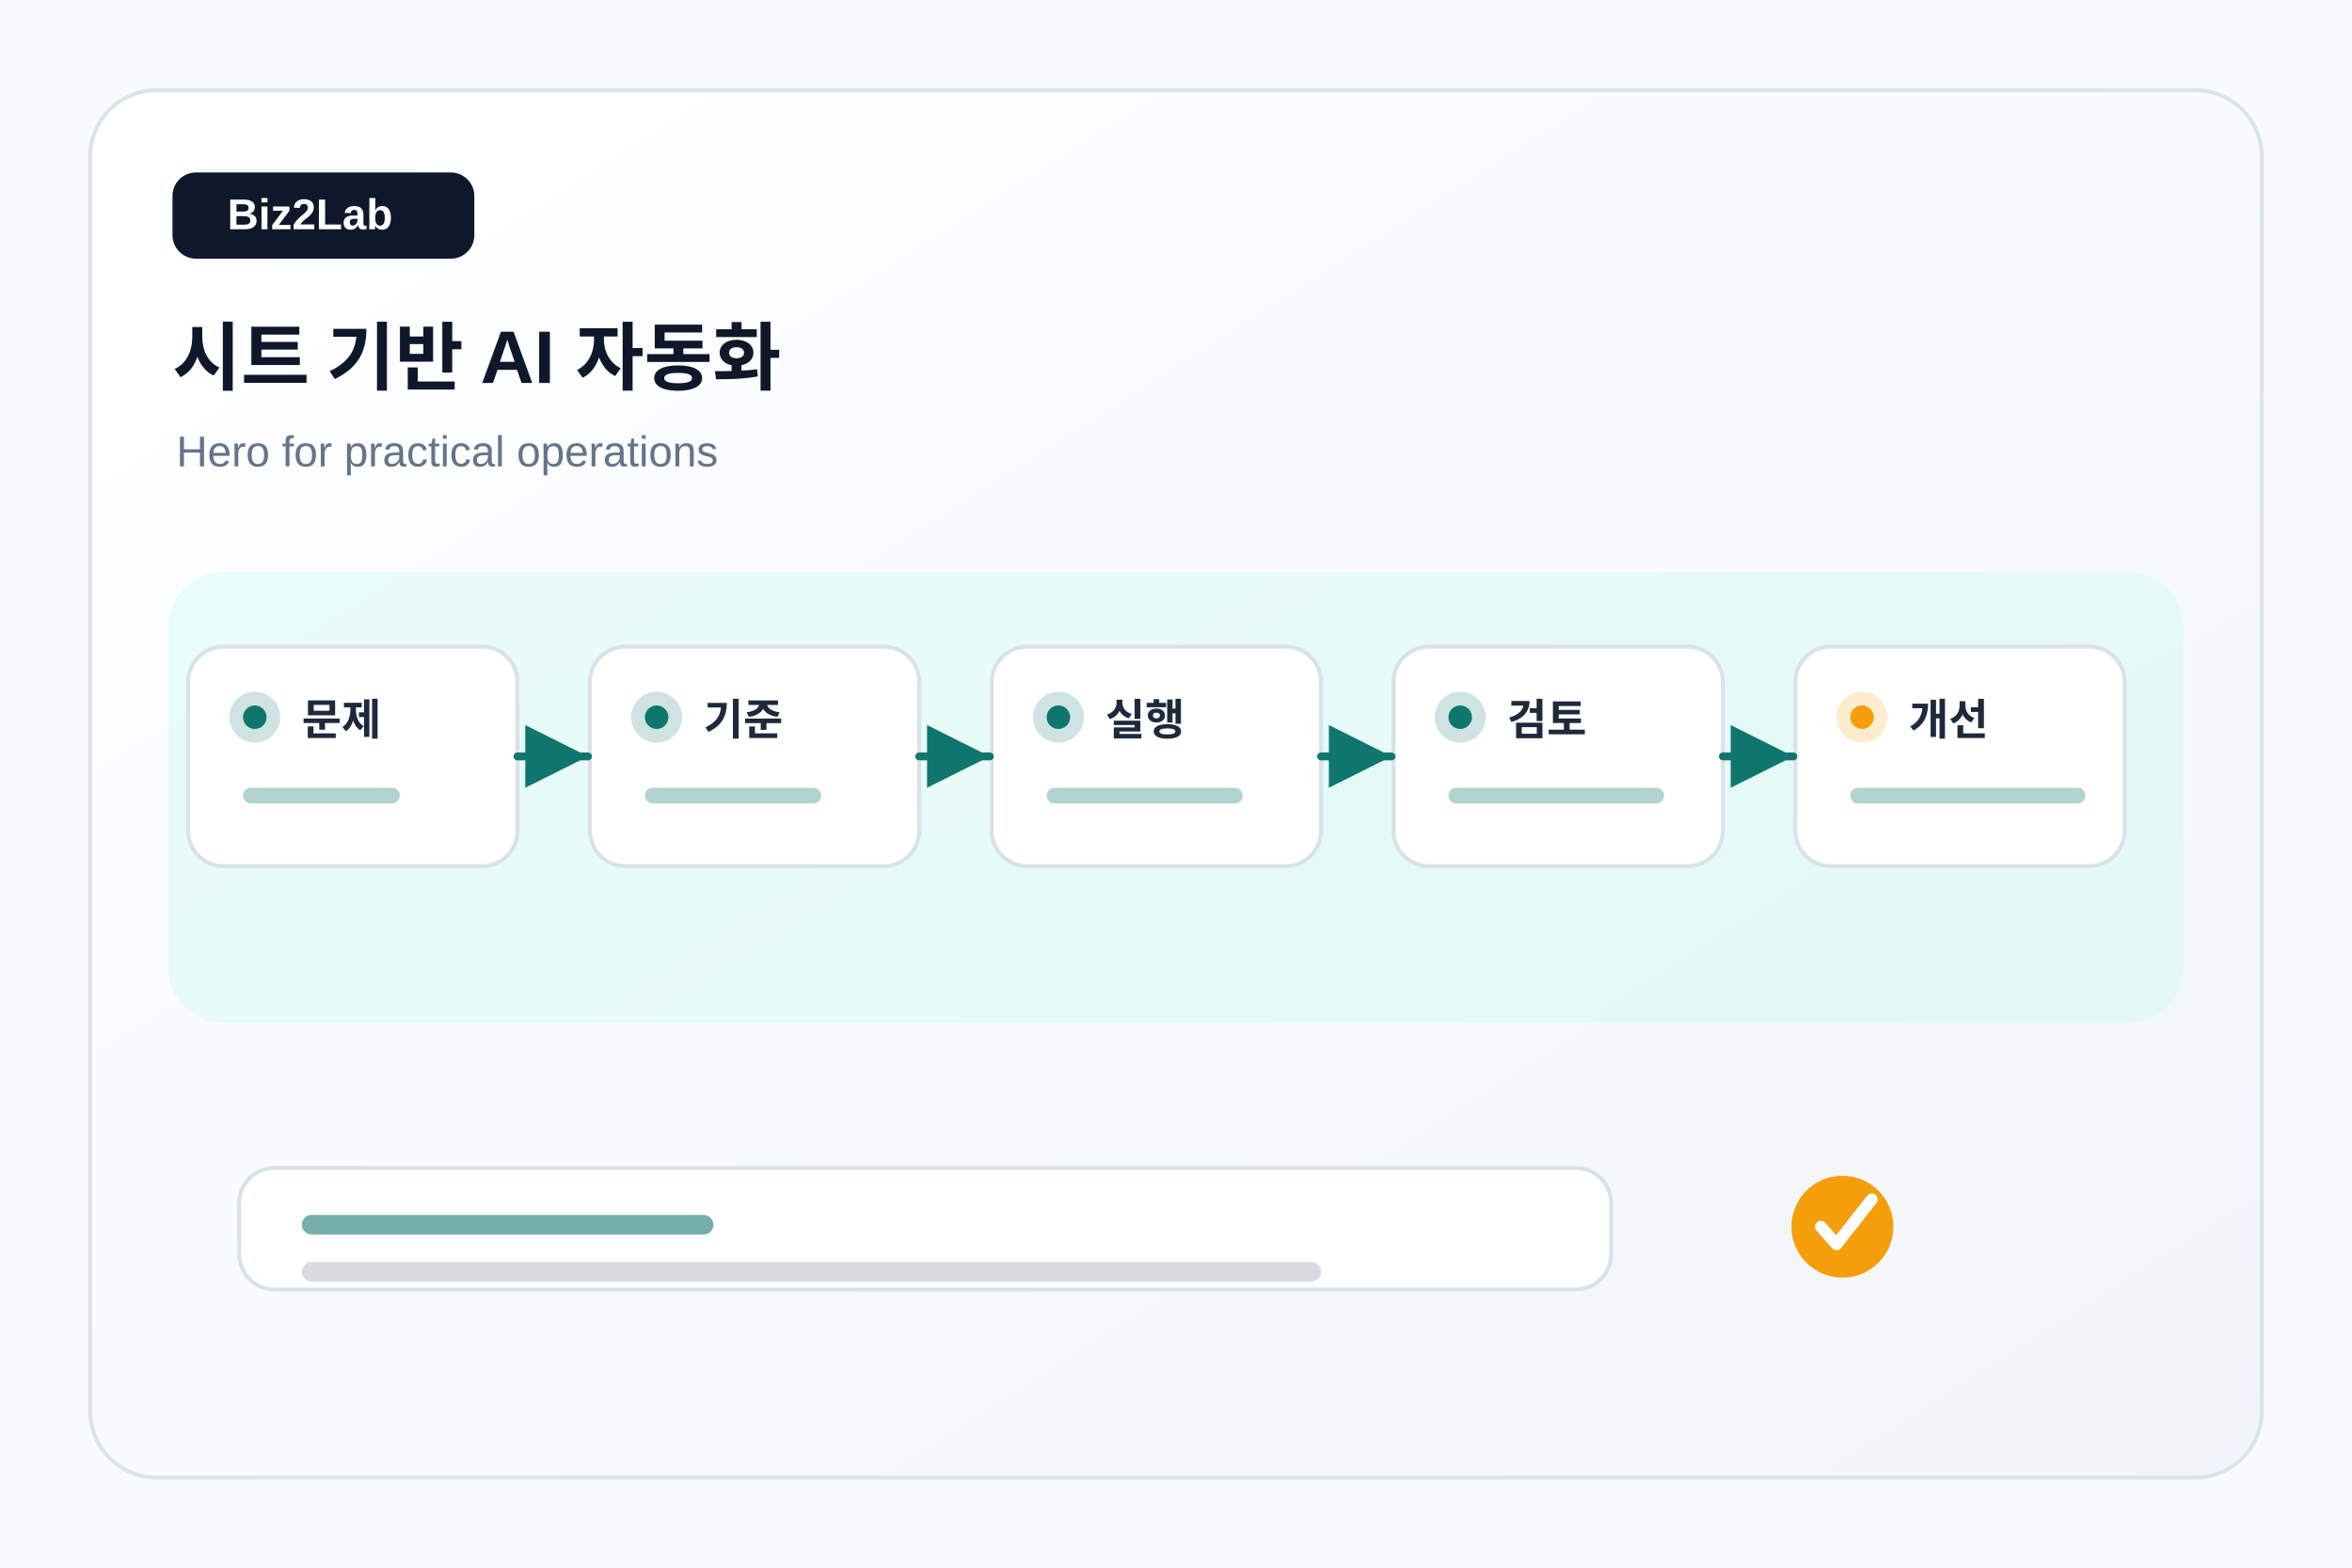
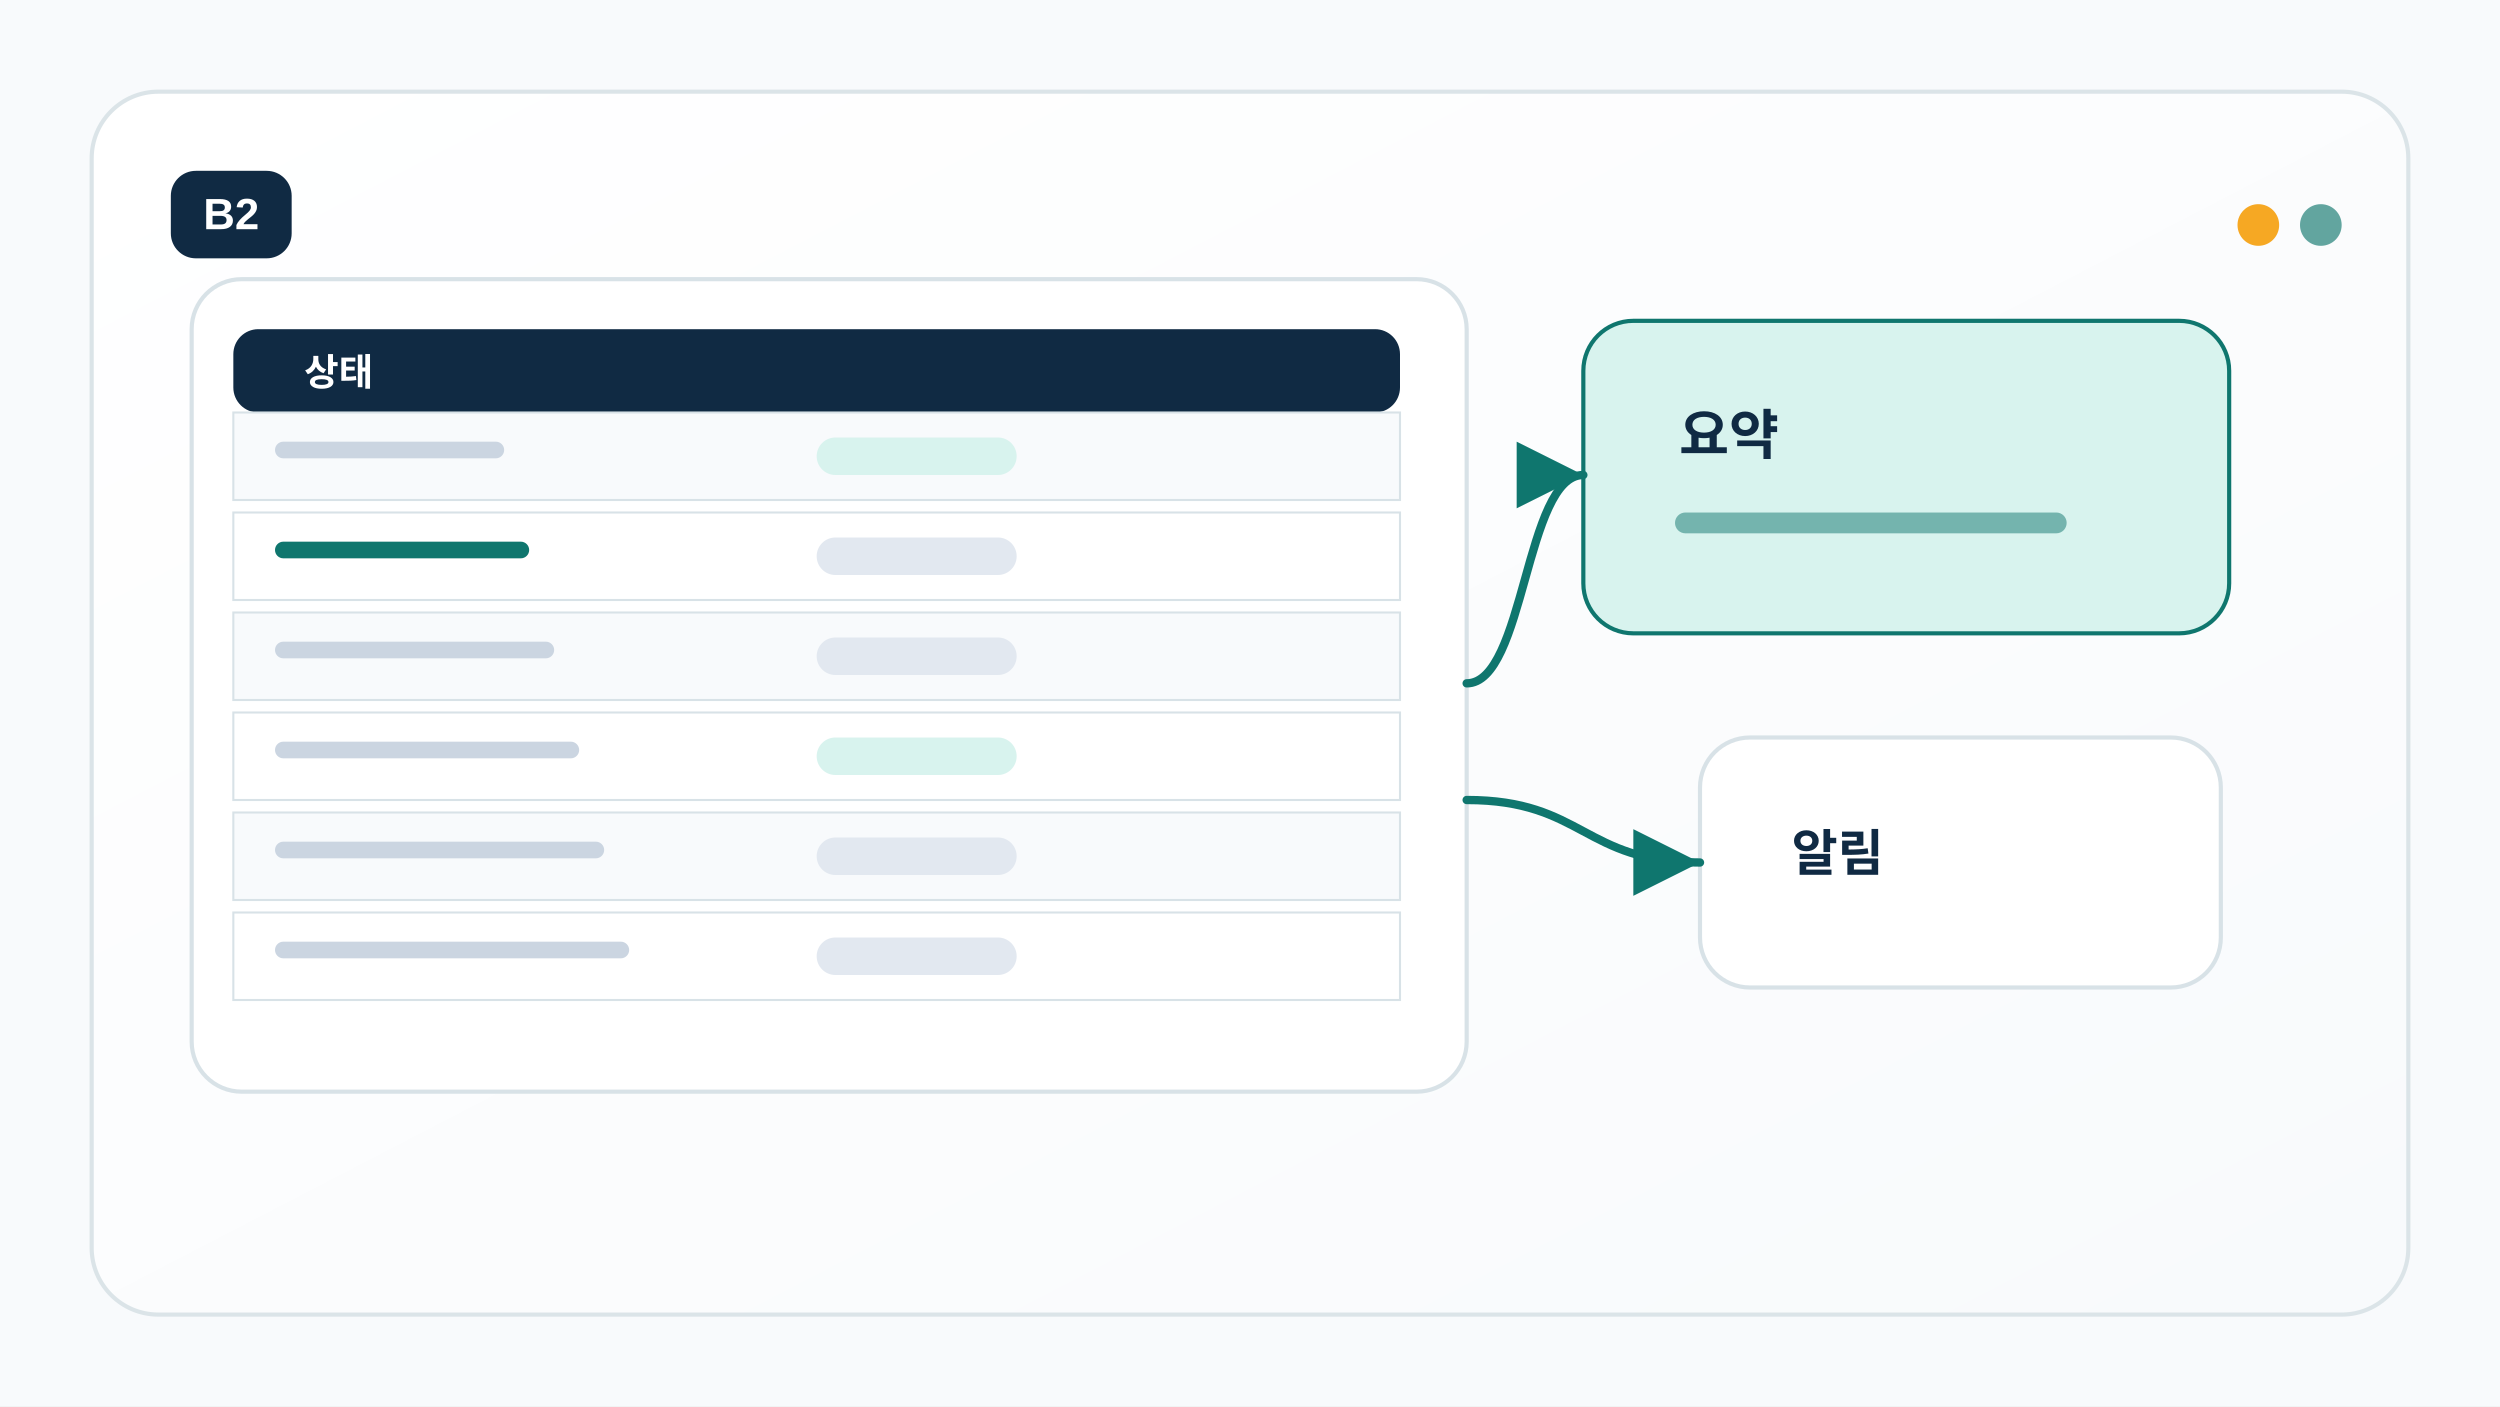
- <svg xmlns="http://www.w3.org/2000/svg" width="1200" height="800" viewBox="0 0 1200 800" role="img">
+ <svg xmlns="http://www.w3.org/2000/svg" width="1200" height="675" viewBox="0 0 1200 675" role="img">
  <defs>
    <marker id="arrow" markerWidth="12" markerHeight="12" refX="10" refY="6" orient="auto" markerUnits="strokeWidth">
      <path d="M2,2 L10,6 L2,10 Z" fill="#0f766e" />
    </marker>
-     <linearGradient id="bg" x1="0" x2="1" y1="0" y2="1">
+     <linearGradient id="panel" x1="0" x2="1" y1="0" y2="1">
      <stop offset="0" stop-color="#ffffff" />
-       <stop offset="1" stop-color="#f1f5f9" />
+       <stop offset="1" stop-color="#f8fafc" />
    </linearGradient>
  </defs>
-   <rect width="1200" height="800" fill="#f8fafc" />
-   <rect x="46" y="46" width="1108" height="708" rx="34" fill="url(#bg)" stroke="#dbe4e8" stroke-width="2" />
-   <rect x="88" y="88" width="154" height="44" rx="12" fill="#0f172a" />
-   <text x="116" y="117" fill="#ffffff" font-family="Arial, sans-serif" font-size="22" font-weight="800">Biz2Lab</text>
-   <text x="88" y="196" fill="#0f172a" font-family="Arial, 'Malgun Gothic', sans-serif" font-size="38" font-weight="800">시트 기반 AI 자동화</text>
-   <text x="90" y="238" fill="#64748b" font-family="Arial, sans-serif" font-size="22">Hero for practical operations</text>
-   <rect x="86" y="292" width="1028" height="230" rx="28" fill="#ccfbf1" opacity="0.42" />
-   <g>
-     <rect x="96" y="330" width="168" height="112" rx="18" fill="#ffffff" stroke="#d8e2e7" stroke-width="2" />
-     <circle cx="130" cy="366" r="13" fill="#0f766e" opacity="0.2" />
-     <circle cx="130" cy="366" r="6" fill="#0f766e" />
-     <text x="154" y="375" fill="#1e293b" font-family="Arial, 'Malgun Gothic', sans-serif" font-size="22" font-weight="700">문제</text>
-     <rect x="124" y="402" width="80" height="8" rx="4" fill="#0f766e" opacity="0.32" />
+   <rect width="1200" height="675" fill="#f8fafc" />
+   <rect x="44" y="44" width="1112" height="587" rx="32" fill="url(#panel)" stroke="#dbe4e8" stroke-width="2" />
+   <rect x="82" y="82" width="58" height="42" rx="12" fill="#102a43" />
+   <text x="111" y="110" text-anchor="middle" fill="#ffffff" font-family="Arial, 'Malgun Gothic', sans-serif" font-size="21" font-weight="700">B2</text>
+   <g opacity="0.9">
+     <circle cx="1084" cy="108" r="10" fill="#f59e0b" />
+     <circle cx="1114" cy="108" r="10" fill="#0f766e" opacity="0.72" />
  </g>
-   <g>
-     <rect x="301" y="330" width="168" height="112" rx="18" fill="#ffffff" stroke="#d8e2e7" stroke-width="2" />
-     <circle cx="335" cy="366" r="13" fill="#0f766e" opacity="0.2" />
-     <circle cx="335" cy="366" r="6" fill="#0f766e" />
-     <text x="359" y="375" fill="#1e293b" font-family="Arial, 'Malgun Gothic', sans-serif" font-size="22" font-weight="700">기준</text>
-     <rect x="329" y="402" width="90" height="8" rx="4" fill="#0f766e" opacity="0.32" />
+   <g data-family="spreadsheet-ai-panel">
+     <rect x="92" y="134" width="612" height="390" rx="24" fill="#ffffff" stroke="#d8e2e7" stroke-width="2" />
+     <rect x="112" y="158" width="560" height="40" rx="12" fill="#102a43" />
+     <text x="146" y="185" text-anchor="start" fill="#ffffff" font-family="Arial, 'Malgun Gothic', sans-serif" font-size="18" font-weight="700">상태</text>
+     <rect x="112" y="198" width="560" height="42" fill="#f8fafc" stroke="#d8e2e7" />
+     <rect x="132" y="212" width="110" height="8" rx="4" fill="#cbd5e1" />
+     <rect x="392" y="210" width="96" height="18" rx="9" fill="#d8f3ee" />
+     <rect x="112" y="246" width="560" height="42" fill="#ffffff" stroke="#d8e2e7" />
+     <rect x="132" y="260" width="122" height="8" rx="4" fill="#0f766e" />
+     <rect x="392" y="258" width="96" height="18" rx="9" fill="#e2e8f0" />
+     <rect x="112" y="294" width="560" height="42" fill="#f8fafc" stroke="#d8e2e7" />
+     <rect x="132" y="308" width="134" height="8" rx="4" fill="#cbd5e1" />
+     <rect x="392" y="306" width="96" height="18" rx="9" fill="#e2e8f0" />
+     <rect x="112" y="342" width="560" height="42" fill="#ffffff" stroke="#d8e2e7" />
+     <rect x="132" y="356" width="146" height="8" rx="4" fill="#cbd5e1" />
+     <rect x="392" y="354" width="96" height="18" rx="9" fill="#d8f3ee" />
+     <rect x="112" y="390" width="560" height="42" fill="#f8fafc" stroke="#d8e2e7" />
+     <rect x="132" y="404" width="158" height="8" rx="4" fill="#cbd5e1" />
+     <rect x="392" y="402" width="96" height="18" rx="9" fill="#e2e8f0" />
+     <rect x="112" y="438" width="560" height="42" fill="#ffffff" stroke="#d8e2e7" />
+     <rect x="132" y="452" width="170" height="8" rx="4" fill="#cbd5e1" />
+     <rect x="392" y="450" width="96" height="18" rx="9" fill="#e2e8f0" />
+     <rect x="760" y="154" width="310" height="150" rx="24" fill="#d8f3ee" stroke="#0f766e" stroke-width="2" />
+     <text x="806" y="218" text-anchor="start" fill="#102a43" font-family="Arial, 'Malgun Gothic', sans-serif" font-size="26" font-weight="700">요약</text>
+     <rect x="804" y="246" width="188" height="10" rx="5" fill="#0f766e" opacity="0.5" />
+     <rect x="816" y="354" width="250" height="120" rx="24" fill="#ffffff" stroke="#d8e2e7" stroke-width="2" />
+     <text x="860" y="418" text-anchor="start" fill="#102a43" font-family="Arial, 'Malgun Gothic', sans-serif" font-size="24" font-weight="700">알림</text>
+     <path d="M 704 328 C 732 328, 732 228, 760 228" stroke="#0f766e" stroke-width="4" fill="none" stroke-linecap="round" marker-end="url(#arrow)" />
+     <path d="M 704 384 C 760 384, 760 414, 816 414" stroke="#0f766e" stroke-width="4" fill="none" stroke-linecap="round" marker-end="url(#arrow)" />
  </g>
-   <g>
-     <rect x="506" y="330" width="168" height="112" rx="18" fill="#ffffff" stroke="#d8e2e7" stroke-width="2" />
-     <circle cx="540" cy="366" r="13" fill="#0f766e" opacity="0.2" />
-     <circle cx="540" cy="366" r="6" fill="#0f766e" />
-     <text x="564" y="375" fill="#1e293b" font-family="Arial, 'Malgun Gothic', sans-serif" font-size="22" font-weight="700">실행</text>
-     <rect x="534" y="402" width="100" height="8" rx="4" fill="#0f766e" opacity="0.32" />
-   </g>
-   <g>
-     <rect x="711" y="330" width="168" height="112" rx="18" fill="#ffffff" stroke="#d8e2e7" stroke-width="2" />
-     <circle cx="745" cy="366" r="13" fill="#0f766e" opacity="0.2" />
-     <circle cx="745" cy="366" r="6" fill="#0f766e" />
-     <text x="769" y="375" fill="#1e293b" font-family="Arial, 'Malgun Gothic', sans-serif" font-size="22" font-weight="700">검토</text>
-     <rect x="739" y="402" width="110" height="8" rx="4" fill="#0f766e" opacity="0.32" />
-   </g>
-   <g>
-     <rect x="916" y="330" width="168" height="112" rx="18" fill="#ffffff" stroke="#d8e2e7" stroke-width="2" />
-     <circle cx="950" cy="366" r="13" fill="#f59e0b" opacity="0.2" />
-     <circle cx="950" cy="366" r="6" fill="#f59e0b" />
-     <text x="974" y="375" fill="#1e293b" font-family="Arial, 'Malgun Gothic', sans-serif" font-size="22" font-weight="700">개선</text>
-     <rect x="944" y="402" width="120" height="8" rx="4" fill="#0f766e" opacity="0.32" />
-   </g>
-   <path d="M 264 386 C 276 386, 288 386, 300 386" stroke="#0f766e" stroke-width="4" fill="none" stroke-linecap="round" marker-end="url(#arrow)" />
-   <path d="M 469 386 C 481 386, 493 386, 505 386" stroke="#0f766e" stroke-width="4" fill="none" stroke-linecap="round" marker-end="url(#arrow)" />
-   <path d="M 674 386 C 686 386, 698 386, 710 386" stroke="#0f766e" stroke-width="4" fill="none" stroke-linecap="round" marker-end="url(#arrow)" />
-   <path d="M 879 386 C 891 386, 903 386, 915 386" stroke="#0f766e" stroke-width="4" fill="none" stroke-linecap="round" marker-end="url(#arrow)" />
-   <rect x="122" y="596" width="700" height="62" rx="18" fill="#ffffff" stroke="#d8e2e7" stroke-width="2" />
-   <rect x="154" y="620" width="210" height="10" rx="5" fill="#0f766e" opacity="0.58" />
-   <rect x="154" y="644" width="520" height="10" rx="5" fill="#0f172a" opacity="0.16" />
-   <circle cx="940" cy="626" r="26" fill="#f59e0b" />
-   <path d="M929 626 l8 9 l18 -23" fill="none" stroke="#ffffff" stroke-width="6" stroke-linecap="round" stroke-linejoin="round" />
</svg>
